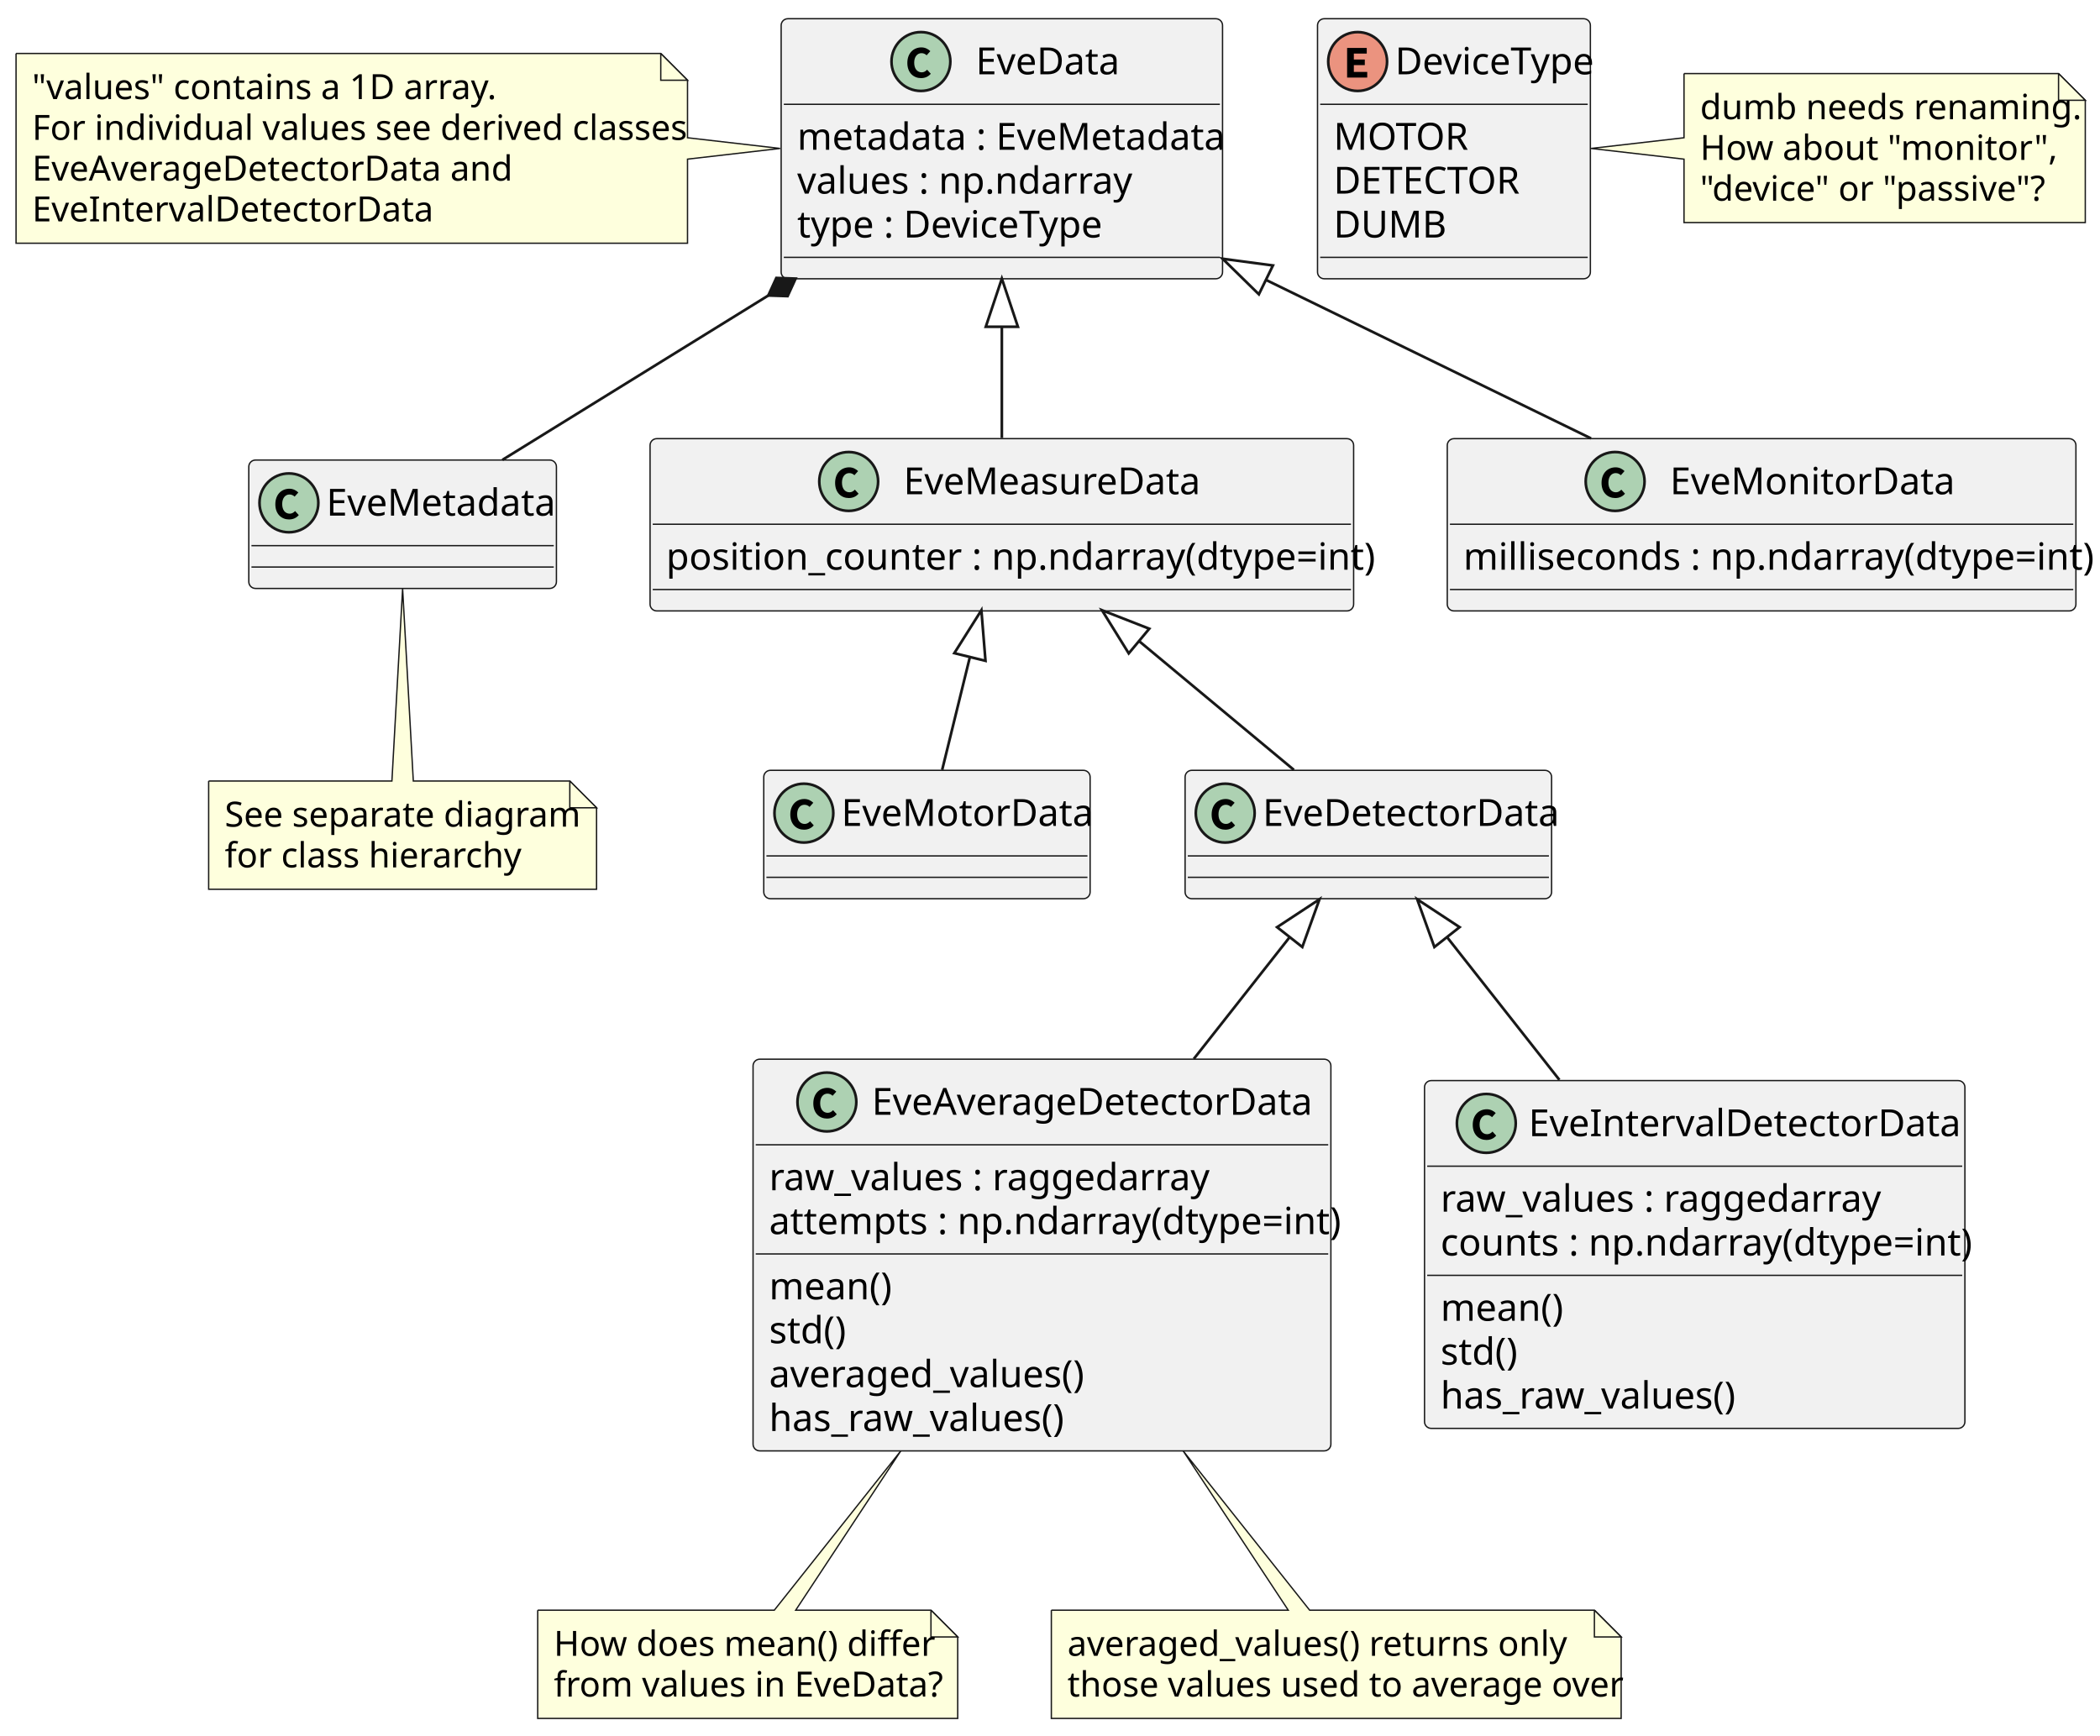
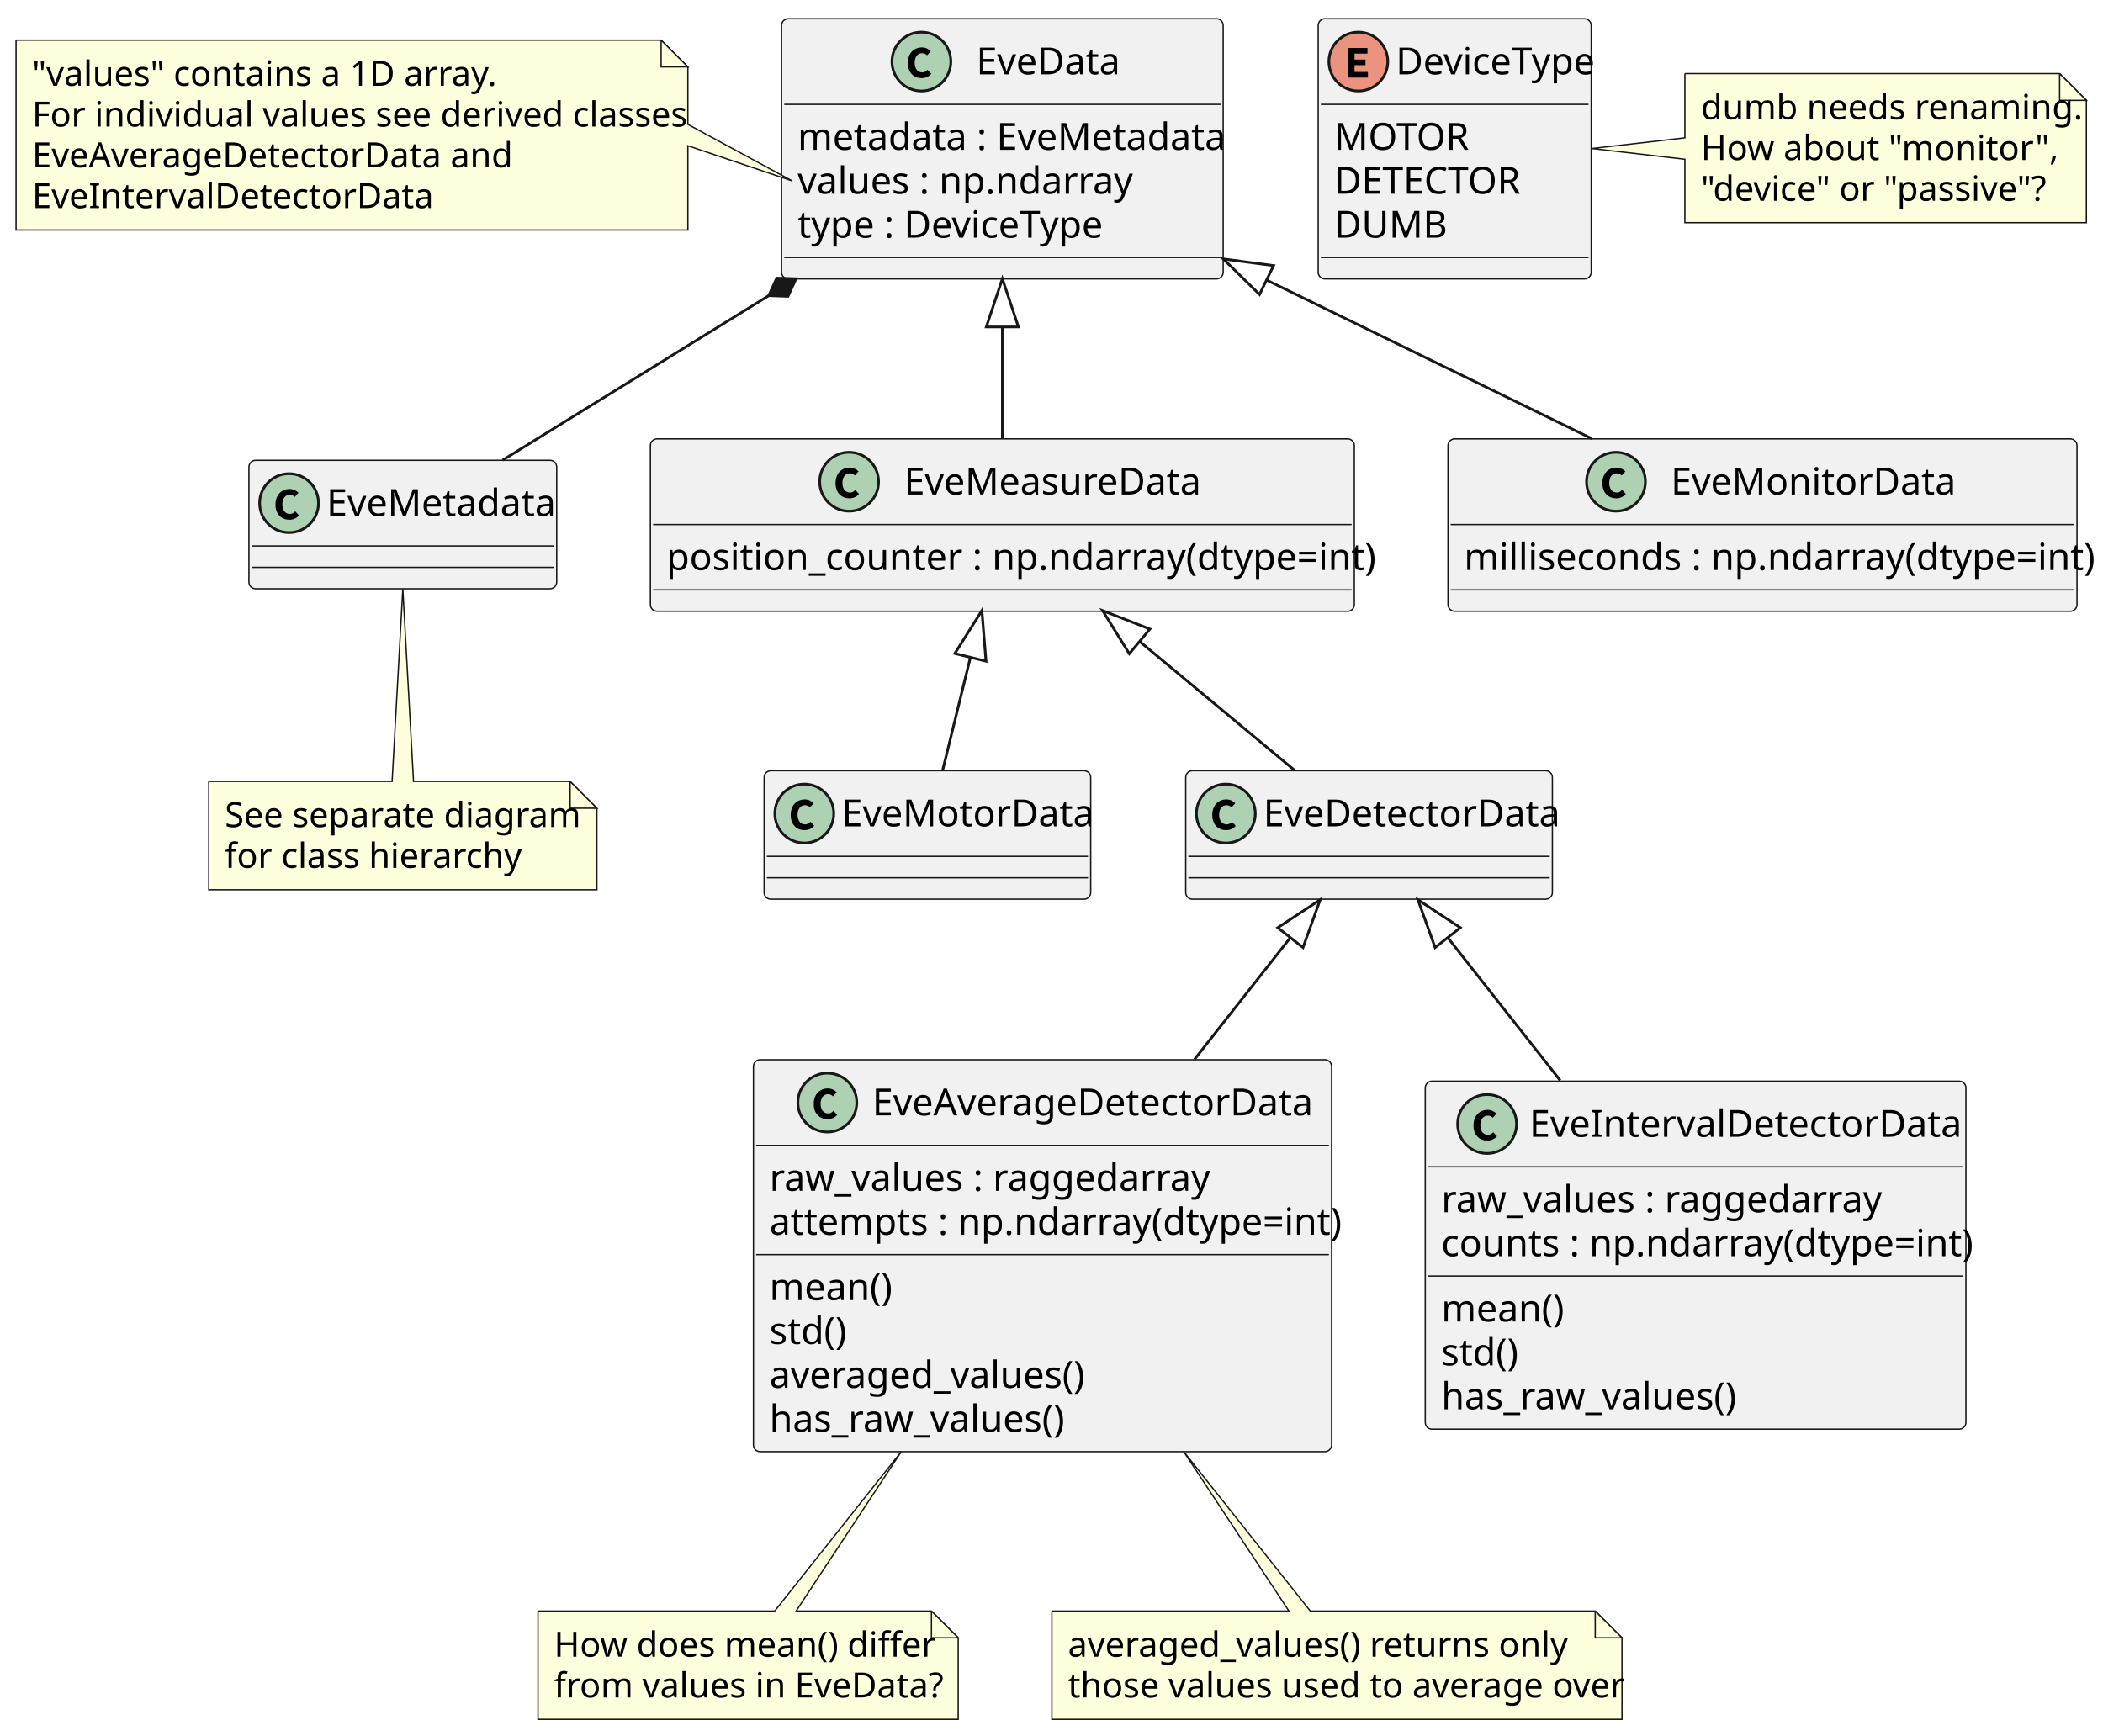
- <svg xmlns="http://www.w3.org/2000/svg" contentStyleType="text/css" height="519.2px" preserveAspectRatio="none" style="width:628px;height:519px;background:#FFFFFF;" version="1.1" viewBox="0 0 628 519" width="628.8px" zoomAndPan="magnify">
+ <svg xmlns="http://www.w3.org/2000/svg" contentStyleType="text/css" height="454.3px" preserveAspectRatio="none" style="width:550px;height:454px;background:#FFFFFF;" version="1.1" viewBox="0 0 550 454" width="550.2px" zoomAndPan="magnify">
  <defs />
  <g>
    <g id="elem_EveData">
-       <rect codeLine="3" fill="#F1F1F1" height="77.775" id="EveData" rx="2" ry="2" style="stroke:#181818;stroke-width:0.4;" width="132" x="233.6" y="5.6" />
-       <ellipse cx="275.4" cy="18.4" fill="#ADD1B2" rx="8.8" ry="8.8" style="stroke:#181818;stroke-width:0.8;" />
-       <path d="M275.438,23.363 C276.637,23.363 277.625,22.913 278.35,22.062 L277.25,20.85 C276.812,21.325 276.288,21.637 275.65,21.637 C274.312,21.637 273.387,20.575 273.387,18.75 C273.387,16.975 274.312,15.9 275.562,15.9 C276.212,15.9 276.688,16.15 277.113,16.538 L278.212,15.3 C277.613,14.713 276.688,14.175 275.562,14.175 C273.2,14.175 271.337,15.887 271.337,18.825 C271.337,21.8 273.238,23.363 275.438,23.363 Z " fill="#000000" />
-       <text fill="#000000" font-family="sans-serif" font-size="11.2" lengthAdjust="spacing" textLength="41.6" x="291.8" y="22.228">EveData</text>
-       <line style="stroke:#181818;stroke-width:0.4;" x1="234.4" x2="364.8" y1="31.2" y2="31.2" />
-       <text fill="#000000" font-family="sans-serif" font-size="11.2" lengthAdjust="spacing" textLength="122.4" x="238.4" y="44.791">metadata : EveMetadata</text>
-       <text fill="#000000" font-family="sans-serif" font-size="11.2" lengthAdjust="spacing" textLength="94.4" x="238.4" y="57.916">values : np.ndarray</text>
-       <text fill="#000000" font-family="sans-serif" font-size="11.2" lengthAdjust="spacing" textLength="84.8" x="238.4" y="71.041">type : DeviceType</text>
-       <line style="stroke:#181818;stroke-width:0.4;" x1="234.4" x2="364.8" y1="76.975" y2="76.975" />
+       <rect codeLine="3" fill="#F1F1F1" height="68.053" id="EveData" rx="1.75" ry="1.75" style="stroke:#181818;stroke-width:0.35;" width="115.5" x="204.4" y="4.9" />
+       <ellipse cx="240.975" cy="16.1" fill="#ADD1B2" rx="7.7" ry="7.7" style="stroke:#181818;stroke-width:0.7;" />
+       <path d="M241.008,20.442 C242.058,20.442 242.922,20.048 243.556,19.305 L242.594,18.244 C242.211,18.659 241.752,18.933 241.194,18.933 C240.023,18.933 239.214,18.003 239.214,16.406 C239.214,14.853 240.023,13.912 241.117,13.912 C241.686,13.912 242.102,14.131 242.473,14.47 L243.436,13.387 C242.911,12.873 242.102,12.403 241.117,12.403 C239.05,12.403 237.42,13.902 237.42,16.472 C237.42,19.075 239.083,20.442 241.008,20.442 Z " fill="#000000" />
+       <text fill="#000000" font-family="sans-serif" font-size="9.8" lengthAdjust="spacing" textLength="36.4" x="255.325" y="19.45">EveData</text>
+       <line style="stroke:#181818;stroke-width:0.35;" x1="205.1" x2="319.2" y1="27.3" y2="27.3" />
+       <text fill="#000000" font-family="sans-serif" font-size="9.8" lengthAdjust="spacing" textLength="107.1" x="208.6" y="39.192">metadata : EveMetadata</text>
+       <text fill="#000000" font-family="sans-serif" font-size="9.8" lengthAdjust="spacing" textLength="82.6" x="208.6" y="50.676">values : np.ndarray</text>
+       <text fill="#000000" font-family="sans-serif" font-size="9.8" lengthAdjust="spacing" textLength="74.2" x="208.6" y="62.16">type : DeviceType</text>
+       <line style="stroke:#181818;stroke-width:0.35;" x1="205.1" x2="319.2" y1="67.353" y2="67.353" />
    </g>
-     <g id="elem_GMN3">
-       <path d="M4.8,16 L4.8,72.75 A0,0 0 0 0 4.8,72.75 L205.6,72.75 A0,0 0 0 0 205.6,72.75 L205.6,47.6 L233.296,44.4 L205.6,41.2 L205.6,24 L197.6,16 L4.8,16 A0,0 0 0 0 4.8,16 " fill="#FEFFDD" style="stroke:#181818;stroke-width:0.4;" />
-       <path d="M197.6,16 L197.6,24 L205.6,24 L197.6,16 " fill="#FEFFDD" style="stroke:#181818;stroke-width:0.4;" />
-       <text fill="#000000" font-family="sans-serif" font-size="10.4" lengthAdjust="spacing" textLength="128" x="9.6" y="29.648">"values" contains a 1D array.</text>
-       <text fill="#000000" font-family="sans-serif" font-size="10.4" lengthAdjust="spacing" textLength="184" x="9.6" y="41.836">For individual values see derived classes</text>
-       <text fill="#000000" font-family="sans-serif" font-size="10.4" lengthAdjust="spacing" textLength="132.8" x="9.6" y="54.023">EveAverageDetectorData and</text>
-       <text fill="#000000" font-family="sans-serif" font-size="10.4" lengthAdjust="spacing" textLength="110.4" x="9.6" y="66.211">EveIntervalDetectorData</text>
+     <path d="M4.2,10.5 L4.2,60.156 A0,0 0 0 0 4.2,60.156 L179.9,60.156 A0,0 0 0 0 179.9,60.156 L179.9,38.128 L207.2,47.327 L179.9,32.528 L179.9,17.5 L172.9,10.5 L4.2,10.5 A0,0 0 0 0 4.2,10.5 " fill="#FEFFDD" style="stroke:#181818;stroke-width:0.35;" />
+     <path d="M172.9,10.5 L172.9,17.5 L179.9,17.5 L172.9,10.5 " fill="#FEFFDD" style="stroke:#181818;stroke-width:0.35;" />
+     <text fill="#000000" font-family="sans-serif" font-size="9.1" lengthAdjust="spacing" textLength="112" x="8.4" y="22.442">"values" contains a 1D array.</text>
+     <text fill="#000000" font-family="sans-serif" font-size="9.1" lengthAdjust="spacing" textLength="161" x="8.4" y="33.106">For individual values see derived classes</text>
+     <text fill="#000000" font-family="sans-serif" font-size="9.1" lengthAdjust="spacing" textLength="116.2" x="8.4" y="43.77">EveAverageDetectorData and</text>
+     <text fill="#000000" font-family="sans-serif" font-size="9.1" lengthAdjust="spacing" textLength="96.6" x="8.4" y="54.435">EveIntervalDetectorData</text>
+     <g id="elem_DeviceType">
+       <rect codeLine="15" fill="#F1F1F1" height="68.053" id="DeviceType" rx="1.75" ry="1.75" style="stroke:#181818;stroke-width:0.35;" width="71.4" x="344.75" y="4.9" />
+       <ellipse cx="355.25" cy="16.1" fill="#EB937F" rx="7.7" ry="7.7" style="stroke:#181818;stroke-width:0.7;" />
+       <path d="M352.494,20.3 L357.755,20.3 L357.755,18.823 L354.255,18.823 L354.255,17.041 L357.12,17.041 L357.12,15.575 L354.255,15.575 L354.255,14.022 L357.634,14.022 L357.634,12.545 L352.494,12.545 L352.494,20.3 Z " fill="#000000" />
+       <text fill="#000000" font-family="sans-serif" font-size="9.8" lengthAdjust="spacing" textLength="49" x="365.05" y="19.45">DeviceType</text>
+       <line style="stroke:#181818;stroke-width:0.35;" x1="345.45" x2="415.45" y1="27.3" y2="27.3" />
+       <text fill="#000000" font-family="sans-serif" font-size="9.8" lengthAdjust="spacing" textLength="34.3" x="348.95" y="39.192">MOTOR</text>
+       <text fill="#000000" font-family="sans-serif" font-size="9.8" lengthAdjust="spacing" textLength="48.3" x="348.95" y="50.676">DETECTOR</text>
+       <text fill="#000000" font-family="sans-serif" font-size="9.8" lengthAdjust="spacing" textLength="27.3" x="348.95" y="62.16">DUMB</text>
+       <line style="stroke:#181818;stroke-width:0.35;" x1="345.45" x2="415.45" y1="67.353" y2="67.353" />
    </g>
-     <g id="elem_DeviceType">
-       <rect codeLine="10" fill="#F1F1F1" height="77.775" id="DeviceType" rx="2" ry="2" style="stroke:#181818;stroke-width:0.4;" width="81.6" x="394" y="5.6" />
-       <ellipse cx="406" cy="18.4" fill="#EB937F" rx="8.8" ry="8.8" style="stroke:#181818;stroke-width:0.8;" />
-       <path d="M402.85,23.2 L408.863,23.2 L408.863,21.512 L404.863,21.512 L404.863,19.475 L408.137,19.475 L408.137,17.8 L404.863,17.8 L404.863,16.025 L408.725,16.025 L408.725,14.338 L402.85,14.338 L402.85,23.2 Z " fill="#000000" />
-       <text fill="#000000" font-family="sans-serif" font-size="11.2" lengthAdjust="spacing" textLength="56" x="417.2" y="22.228">DeviceType</text>
-       <line style="stroke:#181818;stroke-width:0.4;" x1="394.8" x2="474.8" y1="31.2" y2="31.2" />
-       <text fill="#000000" font-family="sans-serif" font-size="11.2" lengthAdjust="spacing" textLength="39.2" x="398.8" y="44.791">MOTOR</text>
-       <text fill="#000000" font-family="sans-serif" font-size="11.2" lengthAdjust="spacing" textLength="55.2" x="398.8" y="57.916">DETECTOR</text>
-       <text fill="#000000" font-family="sans-serif" font-size="11.2" lengthAdjust="spacing" textLength="31.2" x="398.8" y="71.041">DUMB</text>
-       <line style="stroke:#181818;stroke-width:0.4;" x1="394.8" x2="474.8" y1="76.975" y2="76.975" />
-     </g>
-     <g id="elem_GMN7">
-       <path d="M503.6,22 L503.6,41.2 L475.808,44.4 L503.6,47.6 L503.6,66.562 A0,0 0 0 0 503.6,66.562 L623.6,66.562 A0,0 0 0 0 623.6,66.562 L623.6,30 L615.6,22 L503.6,22 A0,0 0 0 0 503.6,22 " fill="#FEFFDD" style="stroke:#181818;stroke-width:0.4;" />
-       <path d="M615.6,22 L615.6,30 L623.6,30 L615.6,22 " fill="#FEFFDD" style="stroke:#181818;stroke-width:0.4;" />
-       <text fill="#000000" font-family="sans-serif" font-size="10.4" lengthAdjust="spacing" textLength="103.2" x="508.4" y="35.648">dumb needs renaming.</text>
-       <text fill="#000000" font-family="sans-serif" font-size="10.4" lengthAdjust="spacing" textLength="94.4" x="508.4" y="47.836">How about "monitor",</text>
-       <text fill="#000000" font-family="sans-serif" font-size="10.4" lengthAdjust="spacing" textLength="96" x="508.4" y="60.023">"device" or "passive"?</text>
+     <g id="elem_GMN6">
+       <path d="M440.65,19.25 L440.65,36.05 L416.332,38.85 L440.65,41.65 L440.65,58.242 A0,0 0 0 0 440.65,58.242 L545.65,58.242 A0,0 0 0 0 545.65,58.242 L545.65,26.25 L538.65,19.25 L440.65,19.25 A0,0 0 0 0 440.65,19.25 " fill="#FEFFDD" style="stroke:#181818;stroke-width:0.35;" />
+       <path d="M538.65,19.25 L538.65,26.25 L545.65,26.25 L538.65,19.25 " fill="#FEFFDD" style="stroke:#181818;stroke-width:0.35;" />
+       <text fill="#000000" font-family="sans-serif" font-size="9.1" lengthAdjust="spacing" textLength="90.3" x="444.85" y="31.192">dumb needs renaming.</text>
+       <text fill="#000000" font-family="sans-serif" font-size="9.1" lengthAdjust="spacing" textLength="82.6" x="444.85" y="41.856">How about "monitor",</text>
+       <text fill="#000000" font-family="sans-serif" font-size="9.1" lengthAdjust="spacing" textLength="84" x="444.85" y="52.52">"device" or "passive"?</text>
    </g>
    <g id="elem_EveMetadata">
-       <rect codeLine="17" fill="#F1F1F1" height="38.4" id="EveMetadata" rx="2" ry="2" style="stroke:#181818;stroke-width:0.4;" width="92" x="74.4" y="137.6" />
-       <ellipse cx="86.4" cy="150.4" fill="#ADD1B2" rx="8.8" ry="8.8" style="stroke:#181818;stroke-width:0.8;" />
-       <path d="M86.438,155.363 C87.638,155.363 88.625,154.912 89.35,154.062 L88.25,152.85 C87.812,153.325 87.287,153.637 86.65,153.637 C85.312,153.637 84.388,152.575 84.388,150.75 C84.388,148.975 85.312,147.9 86.562,147.9 C87.213,147.9 87.688,148.15 88.112,148.537 L89.213,147.3 C88.612,146.713 87.688,146.175 86.562,146.175 C84.2,146.175 82.338,147.887 82.338,150.825 C82.338,153.8 84.237,155.363 86.438,155.363 Z " fill="#000000" />
-       <text fill="#000000" font-family="sans-serif" font-size="11.2" lengthAdjust="spacing" textLength="66.4" x="97.6" y="154.228">EveMetadata</text>
-       <line style="stroke:#181818;stroke-width:0.4;" x1="75.2" x2="165.6" y1="163.2" y2="163.2" />
-       <line style="stroke:#181818;stroke-width:0.4;" x1="75.2" x2="165.6" y1="169.6" y2="169.6" />
+       <rect codeLine="22" fill="#F1F1F1" height="33.6" id="EveMetadata" rx="1.75" ry="1.75" style="stroke:#181818;stroke-width:0.35;" width="80.5" x="65.1" y="120.4" />
+       <ellipse cx="75.6" cy="131.6" fill="#ADD1B2" rx="7.7" ry="7.7" style="stroke:#181818;stroke-width:0.7;" />
+       <path d="M75.633,135.942 C76.683,135.942 77.547,135.548 78.181,134.805 L77.219,133.744 C76.836,134.159 76.377,134.433 75.819,134.433 C74.648,134.433 73.839,133.503 73.839,131.906 C73.839,130.353 74.648,129.412 75.742,129.412 C76.311,129.412 76.727,129.631 77.098,129.97 L78.061,128.887 C77.536,128.373 76.727,127.903 75.742,127.903 C73.675,127.903 72.045,129.402 72.045,131.972 C72.045,134.575 73.708,135.942 75.633,135.942 Z " fill="#000000" />
+       <text fill="#000000" font-family="sans-serif" font-size="9.8" lengthAdjust="spacing" textLength="58.1" x="85.4" y="134.95">EveMetadata</text>
+       <line style="stroke:#181818;stroke-width:0.35;" x1="65.8" x2="144.9" y1="142.8" y2="142.8" />
+       <line style="stroke:#181818;stroke-width:0.35;" x1="65.8" x2="144.9" y1="148.4" y2="148.4" />
    </g>
-     <g id="elem_GMN11">
-       <path d="M62.4,233.6 L62.4,265.975 A0,0 0 0 0 62.4,265.975 L178.4,265.975 A0,0 0 0 0 178.4,265.975 L178.4,241.6 L170.4,233.6 L123.6,233.6 L120.4,176.056 L117.2,233.6 L62.4,233.6 A0,0 0 0 0 62.4,233.6 " fill="#FEFFDD" style="stroke:#181818;stroke-width:0.4;" />
-       <path d="M170.4,233.6 L170.4,241.6 L178.4,241.6 L170.4,233.6 " fill="#FEFFDD" style="stroke:#181818;stroke-width:0.4;" />
-       <text fill="#000000" font-family="sans-serif" font-size="10.4" lengthAdjust="spacing" textLength="99.2" x="67.2" y="247.248">See separate diagram</text>
-       <text fill="#000000" font-family="sans-serif" font-size="10.4" lengthAdjust="spacing" textLength="84" x="67.2" y="259.436">for class hierarchy</text>
+     <g id="elem_GMN10">
+       <path d="M54.6,204.4 L54.6,232.728 A0,0 0 0 0 54.6,232.728 L156.1,232.728 A0,0 0 0 0 156.1,232.728 L156.1,211.4 L149.1,204.4 L108.15,204.4 L105.35,154.049 L102.55,204.4 L54.6,204.4 A0,0 0 0 0 54.6,204.4 " fill="#FEFFDD" style="stroke:#181818;stroke-width:0.35;" />
+       <path d="M149.1,204.4 L149.1,211.4 L156.1,211.4 L149.1,204.4 " fill="#FEFFDD" style="stroke:#181818;stroke-width:0.35;" />
+       <text fill="#000000" font-family="sans-serif" font-size="9.1" lengthAdjust="spacing" textLength="86.8" x="58.8" y="216.342">See separate diagram</text>
+       <text fill="#000000" font-family="sans-serif" font-size="9.1" lengthAdjust="spacing" textLength="73.5" x="58.8" y="227.006">for class hierarchy</text>
    </g>
    <g id="elem_EveMeasureData">
-       <rect codeLine="21" fill="#F1F1F1" height="51.525" id="EveMeasureData" rx="2" ry="2" style="stroke:#181818;stroke-width:0.4;" width="210.4" x="194.4" y="131.2" />
-       <ellipse cx="253.8" cy="144" fill="#ADD1B2" rx="8.8" ry="8.8" style="stroke:#181818;stroke-width:0.8;" />
-       <path d="M253.838,148.963 C255.037,148.963 256.025,148.512 256.75,147.662 L255.65,146.45 C255.213,146.925 254.688,147.238 254.05,147.238 C252.713,147.238 251.787,146.175 251.787,144.35 C251.787,142.575 252.713,141.5 253.963,141.5 C254.613,141.5 255.088,141.75 255.512,142.137 L256.613,140.9 C256.012,140.312 255.088,139.775 253.963,139.775 C251.6,139.775 249.738,141.488 249.738,144.425 C249.738,147.4 251.637,148.963 253.838,148.963 Z " fill="#000000" />
-       <text fill="#000000" font-family="sans-serif" font-size="11.2" lengthAdjust="spacing" textLength="84.8" x="270.2" y="147.828">EveMeasureData</text>
-       <line style="stroke:#181818;stroke-width:0.4;" x1="195.2" x2="404" y1="156.8" y2="156.8" />
-       <text fill="#000000" font-family="sans-serif" font-size="11.2" lengthAdjust="spacing" textLength="200.8" x="199.2" y="170.391">position_counter : np.ndarray(dtype=int)</text>
-       <line style="stroke:#181818;stroke-width:0.4;" x1="195.2" x2="404" y1="176.325" y2="176.325" />
+       <rect codeLine="26" fill="#F1F1F1" height="45.084" id="EveMeasureData" rx="1.75" ry="1.75" style="stroke:#181818;stroke-width:0.35;" width="184.1" x="170.1" y="114.8" />
+       <ellipse cx="222.075" cy="126" fill="#ADD1B2" rx="7.7" ry="7.7" style="stroke:#181818;stroke-width:0.7;" />
+       <path d="M222.108,130.342 C223.158,130.342 224.022,129.948 224.656,129.205 L223.694,128.144 C223.311,128.559 222.852,128.833 222.294,128.833 C221.123,128.833 220.314,127.903 220.314,126.306 C220.314,124.753 221.123,123.812 222.217,123.812 C222.786,123.812 223.202,124.031 223.573,124.37 L224.536,123.287 C224.011,122.773 223.202,122.303 222.217,122.303 C220.15,122.303 218.52,123.802 218.52,126.372 C218.52,128.975 220.183,130.342 222.108,130.342 Z " fill="#000000" />
+       <text fill="#000000" font-family="sans-serif" font-size="9.8" lengthAdjust="spacing" textLength="74.2" x="236.425" y="129.35">EveMeasureData</text>
+       <line style="stroke:#181818;stroke-width:0.35;" x1="170.8" x2="353.5" y1="137.2" y2="137.2" />
+       <text fill="#000000" font-family="sans-serif" font-size="9.8" lengthAdjust="spacing" textLength="175.7" x="174.3" y="149.092">position_counter : np.ndarray(dtype=int)</text>
+       <line style="stroke:#181818;stroke-width:0.35;" x1="170.8" x2="353.5" y1="154.284" y2="154.284" />
    </g>
    <g id="elem_EveMonitorData">
-       <rect codeLine="25" fill="#F1F1F1" height="51.525" id="EveMonitorData" rx="2" ry="2" style="stroke:#181818;stroke-width:0.4;" width="188" x="432.8" y="131.2" />
-       <ellipse cx="483" cy="144" fill="#ADD1B2" rx="8.8" ry="8.8" style="stroke:#181818;stroke-width:0.8;" />
-       <path d="M483.038,148.963 C484.238,148.963 485.225,148.512 485.95,147.662 L484.85,146.45 C484.413,146.925 483.887,147.238 483.25,147.238 C481.913,147.238 480.988,146.175 480.988,144.35 C480.988,142.575 481.913,141.5 483.163,141.5 C483.812,141.5 484.288,141.75 484.712,142.137 L485.812,140.9 C485.212,140.312 484.288,139.775 483.163,139.775 C480.8,139.775 478.938,141.488 478.938,144.425 C478.938,147.4 480.837,148.963 483.038,148.963 Z " fill="#000000" />
-       <text fill="#000000" font-family="sans-serif" font-size="11.2" lengthAdjust="spacing" textLength="80.8" x="499.4" y="147.828">EveMonitorData</text>
-       <line style="stroke:#181818;stroke-width:0.4;" x1="433.6" x2="620" y1="156.8" y2="156.8" />
-       <text fill="#000000" font-family="sans-serif" font-size="11.2" lengthAdjust="spacing" textLength="178.4" x="437.6" y="170.391">milliseconds : np.ndarray(dtype=int)</text>
-       <line style="stroke:#181818;stroke-width:0.4;" x1="433.6" x2="620" y1="176.325" y2="176.325" />
+       <rect codeLine="30" fill="#F1F1F1" height="45.084" id="EveMonitorData" rx="1.75" ry="1.75" style="stroke:#181818;stroke-width:0.35;" width="164.5" x="378.7" y="114.8" />
+       <ellipse cx="422.625" cy="126" fill="#ADD1B2" rx="7.7" ry="7.7" style="stroke:#181818;stroke-width:0.7;" />
+       <path d="M422.658,130.342 C423.708,130.342 424.572,129.948 425.206,129.205 L424.244,128.144 C423.861,128.559 423.402,128.833 422.844,128.833 C421.673,128.833 420.864,127.903 420.864,126.306 C420.864,124.753 421.673,123.812 422.767,123.812 C423.336,123.812 423.752,124.031 424.123,124.37 L425.086,123.287 C424.561,122.773 423.752,122.303 422.767,122.303 C420.7,122.303 419.07,123.802 419.07,126.372 C419.07,128.975 420.733,130.342 422.658,130.342 Z " fill="#000000" />
+       <text fill="#000000" font-family="sans-serif" font-size="9.8" lengthAdjust="spacing" textLength="70.7" x="436.975" y="129.35">EveMonitorData</text>
+       <line style="stroke:#181818;stroke-width:0.35;" x1="379.4" x2="542.5" y1="137.2" y2="137.2" />
+       <text fill="#000000" font-family="sans-serif" font-size="9.8" lengthAdjust="spacing" textLength="156.1" x="382.9" y="149.092">milliseconds : np.ndarray(dtype=int)</text>
+       <line style="stroke:#181818;stroke-width:0.35;" x1="379.4" x2="542.5" y1="154.284" y2="154.284" />
    </g>
    <g id="elem_EveMotorData">
-       <rect codeLine="29" fill="#F1F1F1" height="38.4" id="EveMotorData" rx="2" ry="2" style="stroke:#181818;stroke-width:0.4;" width="97.6" x="228.4" y="230.4" />
-       <ellipse cx="240.4" cy="243.2" fill="#ADD1B2" rx="8.8" ry="8.8" style="stroke:#181818;stroke-width:0.8;" />
-       <path d="M240.438,248.162 C241.637,248.162 242.625,247.713 243.35,246.863 L242.25,245.65 C241.812,246.125 241.287,246.438 240.65,246.438 C239.312,246.438 238.387,245.375 238.387,243.55 C238.387,241.775 239.312,240.7 240.562,240.7 C241.213,240.7 241.688,240.95 242.113,241.338 L243.213,240.1 C242.613,239.512 241.688,238.975 240.562,238.975 C238.2,238.975 236.338,240.688 236.338,243.625 C236.338,246.6 238.238,248.162 240.438,248.162 Z " fill="#000000" />
-       <text fill="#000000" font-family="sans-serif" font-size="11.2" lengthAdjust="spacing" textLength="72" x="251.6" y="247.028">EveMotorData</text>
-       <line style="stroke:#181818;stroke-width:0.4;" x1="229.2" x2="325.2" y1="256" y2="256" />
-       <line style="stroke:#181818;stroke-width:0.4;" x1="229.2" x2="325.2" y1="262.4" y2="262.4" />
+       <rect codeLine="34" fill="#F1F1F1" height="33.6" id="EveMotorData" rx="1.75" ry="1.75" style="stroke:#181818;stroke-width:0.35;" width="85.4" x="199.85" y="201.6" />
+       <ellipse cx="210.35" cy="212.8" fill="#ADD1B2" rx="7.7" ry="7.7" style="stroke:#181818;stroke-width:0.7;" />
+       <path d="M210.383,217.142 C211.433,217.142 212.297,216.748 212.931,216.005 L211.969,214.944 C211.586,215.359 211.127,215.633 210.569,215.633 C209.398,215.633 208.589,214.703 208.589,213.106 C208.589,211.553 209.398,210.613 210.492,210.613 C211.061,210.613 211.477,210.831 211.848,211.17 L212.811,210.088 C212.286,209.573 211.477,209.103 210.492,209.103 C208.425,209.103 206.795,210.602 206.795,213.172 C206.795,215.775 208.458,217.142 210.383,217.142 Z " fill="#000000" />
+       <text fill="#000000" font-family="sans-serif" font-size="9.8" lengthAdjust="spacing" textLength="63" x="220.15" y="216.15">EveMotorData</text>
+       <line style="stroke:#181818;stroke-width:0.35;" x1="200.55" x2="284.55" y1="224" y2="224" />
+       <line style="stroke:#181818;stroke-width:0.35;" x1="200.55" x2="284.55" y1="229.6" y2="229.6" />
    </g>
    <g id="elem_EveDetectorData">
-       <rect codeLine="32" fill="#F1F1F1" height="38.4" id="EveDetectorData" rx="2" ry="2" style="stroke:#181818;stroke-width:0.4;" width="109.6" x="354.4" y="230.4" />
-       <ellipse cx="366.4" cy="243.2" fill="#ADD1B2" rx="8.8" ry="8.8" style="stroke:#181818;stroke-width:0.8;" />
-       <path d="M366.438,248.162 C367.637,248.162 368.625,247.713 369.35,246.863 L368.25,245.65 C367.812,246.125 367.288,246.438 366.65,246.438 C365.312,246.438 364.387,245.375 364.387,243.55 C364.387,241.775 365.312,240.7 366.562,240.7 C367.212,240.7 367.688,240.95 368.113,241.338 L369.212,240.1 C368.613,239.512 367.688,238.975 366.562,238.975 C364.2,238.975 362.337,240.688 362.337,243.625 C362.337,246.6 364.238,248.162 366.438,248.162 Z " fill="#000000" />
-       <text fill="#000000" font-family="sans-serif" font-size="11.2" lengthAdjust="spacing" textLength="84" x="377.6" y="247.028">EveDetectorData</text>
-       <line style="stroke:#181818;stroke-width:0.4;" x1="355.2" x2="463.2" y1="256" y2="256" />
-       <line style="stroke:#181818;stroke-width:0.4;" x1="355.2" x2="463.2" y1="262.4" y2="262.4" />
+       <rect codeLine="37" fill="#F1F1F1" height="33.6" id="EveDetectorData" rx="1.75" ry="1.75" style="stroke:#181818;stroke-width:0.35;" width="95.9" x="310.1" y="201.6" />
+       <ellipse cx="320.6" cy="212.8" fill="#ADD1B2" rx="7.7" ry="7.7" style="stroke:#181818;stroke-width:0.7;" />
+       <path d="M320.633,217.142 C321.683,217.142 322.547,216.748 323.181,216.005 L322.219,214.944 C321.836,215.359 321.377,215.633 320.819,215.633 C319.648,215.633 318.839,214.703 318.839,213.106 C318.839,211.553 319.648,210.613 320.742,210.613 C321.311,210.613 321.727,210.831 322.098,211.17 L323.061,210.088 C322.536,209.573 321.727,209.103 320.742,209.103 C318.675,209.103 317.045,210.602 317.045,213.172 C317.045,215.775 318.708,217.142 320.633,217.142 Z " fill="#000000" />
+       <text fill="#000000" font-family="sans-serif" font-size="9.8" lengthAdjust="spacing" textLength="73.5" x="330.4" y="216.15">EveDetectorData</text>
+       <line style="stroke:#181818;stroke-width:0.35;" x1="310.8" x2="405.3" y1="224" y2="224" />
+       <line style="stroke:#181818;stroke-width:0.35;" x1="310.8" x2="405.3" y1="229.6" y2="229.6" />
    </g>
    <g id="elem_EveAverageDetectorData">
-       <rect codeLine="35" fill="#F1F1F1" height="117.15" id="EveAverageDetectorData" rx="2" ry="2" style="stroke:#181818;stroke-width:0.4;" width="172.8" x="225.2" y="316.8" />
-       <ellipse cx="247.28" cy="329.6" fill="#ADD1B2" rx="8.8" ry="8.8" style="stroke:#181818;stroke-width:0.8;" />
-       <path d="M247.317,334.562 C248.518,334.562 249.505,334.113 250.23,333.262 L249.13,332.05 C248.692,332.525 248.167,332.837 247.53,332.837 C246.192,332.837 245.268,331.775 245.268,329.95 C245.268,328.175 246.192,327.1 247.442,327.1 C248.093,327.1 248.567,327.35 248.993,327.738 L250.093,326.5 C249.493,325.913 248.567,325.375 247.442,325.375 C245.08,325.375 243.218,327.087 243.218,330.025 C243.218,333 245.118,334.562 247.317,334.562 Z " fill="#000000" />
-       <text fill="#000000" font-family="sans-serif" font-size="11.2" lengthAdjust="spacing" textLength="124.8" x="260.72" y="333.428">EveAverageDetectorData</text>
-       <line style="stroke:#181818;stroke-width:0.4;" x1="226" x2="397.2" y1="342.4" y2="342.4" />
-       <text fill="#000000" font-family="sans-serif" font-size="11.2" lengthAdjust="spacing" textLength="124.8" x="230" y="355.991">raw_values : raggedarray</text>
-       <text fill="#000000" font-family="sans-serif" font-size="11.2" lengthAdjust="spacing" textLength="163.2" x="230" y="369.116">attempts : np.ndarray(dtype=int)</text>
-       <line style="stroke:#181818;stroke-width:0.4;" x1="226" x2="397.2" y1="375.05" y2="375.05" />
-       <text fill="#000000" font-family="sans-serif" font-size="11.2" lengthAdjust="spacing" textLength="36" x="230" y="388.641">mean()</text>
-       <text fill="#000000" font-family="sans-serif" font-size="11.2" lengthAdjust="spacing" textLength="24" x="230" y="401.766">std()</text>
-       <text fill="#000000" font-family="sans-serif" font-size="11.2" lengthAdjust="spacing" textLength="91.2" x="230" y="414.891">averaged_values()</text>
-       <text fill="#000000" font-family="sans-serif" font-size="11.2" lengthAdjust="spacing" textLength="87.2" x="230" y="428.016">has_raw_values()</text>
+       <rect codeLine="40" fill="#F1F1F1" height="102.506" id="EveAverageDetectorData" rx="1.75" ry="1.75" style="stroke:#181818;stroke-width:0.35;" width="151.2" x="197.05" y="277.2" />
+       <ellipse cx="216.37" cy="288.4" fill="#ADD1B2" rx="7.7" ry="7.7" style="stroke:#181818;stroke-width:0.7;" />
+       <path d="M216.403,292.742 C217.453,292.742 218.317,292.348 218.951,291.605 L217.989,290.544 C217.606,290.959 217.147,291.233 216.589,291.233 C215.418,291.233 214.609,290.303 214.609,288.706 C214.609,287.153 215.418,286.212 216.512,286.212 C217.081,286.212 217.497,286.431 217.868,286.77 L218.831,285.688 C218.306,285.173 217.497,284.703 216.512,284.703 C214.445,284.703 212.815,286.202 212.815,288.772 C212.815,291.375 214.478,292.742 216.403,292.742 Z " fill="#000000" />
+       <text fill="#000000" font-family="sans-serif" font-size="9.8" lengthAdjust="spacing" textLength="109.2" x="228.13" y="291.75">EveAverageDetectorData</text>
+       <line style="stroke:#181818;stroke-width:0.35;" x1="197.75" x2="347.55" y1="299.6" y2="299.6" />
+       <text fill="#000000" font-family="sans-serif" font-size="9.8" lengthAdjust="spacing" textLength="109.2" x="201.25" y="311.492">raw_values : raggedarray</text>
+       <text fill="#000000" font-family="sans-serif" font-size="9.8" lengthAdjust="spacing" textLength="142.8" x="201.25" y="322.976">attempts : np.ndarray(dtype=int)</text>
+       <line style="stroke:#181818;stroke-width:0.35;" x1="197.75" x2="347.55" y1="328.169" y2="328.169" />
+       <text fill="#000000" font-family="sans-serif" font-size="9.8" lengthAdjust="spacing" textLength="31.5" x="201.25" y="340.06">mean()</text>
+       <text fill="#000000" font-family="sans-serif" font-size="9.8" lengthAdjust="spacing" textLength="21" x="201.25" y="351.545">std()</text>
+       <text fill="#000000" font-family="sans-serif" font-size="9.8" lengthAdjust="spacing" textLength="79.8" x="201.25" y="363.029">averaged_values()</text>
+       <text fill="#000000" font-family="sans-serif" font-size="9.8" lengthAdjust="spacing" textLength="76.3" x="201.25" y="374.514">has_raw_values()</text>
    </g>
-     <g id="elem_GMN19">
-       <path d="M160.8,481.6 L160.8,513.975 A0,0 0 0 0 160.8,513.975 L286.4,513.975 A0,0 0 0 0 286.4,513.975 L286.4,489.6 L278.4,481.6 L237.952,481.6 L269.408,433.92 L231.552,481.6 L160.8,481.6 A0,0 0 0 0 160.8,481.6 " fill="#FEFFDD" style="stroke:#181818;stroke-width:0.4;" />
-       <path d="M278.4,481.6 L278.4,489.6 L286.4,489.6 L278.4,481.6 " fill="#FEFFDD" style="stroke:#181818;stroke-width:0.4;" />
-       <text fill="#000000" font-family="sans-serif" font-size="10.4" lengthAdjust="spacing" textLength="108" x="165.6" y="495.248">How does mean() differ</text>
-       <text fill="#000000" font-family="sans-serif" font-size="10.4" lengthAdjust="spacing" textLength="108.8" x="165.6" y="507.436">from values in EveData?</text>
+     <g id="elem_GMN18">
+       <path d="M140.7,421.4 L140.7,449.728 A0,0 0 0 0 140.7,449.728 L250.6,449.728 A0,0 0 0 0 250.6,449.728 L250.6,428.4 L243.6,421.4 L208.208,421.4 L235.732,379.68 L202.608,421.4 L140.7,421.4 A0,0 0 0 0 140.7,421.4 " fill="#FEFFDD" style="stroke:#181818;stroke-width:0.35;" />
+       <path d="M243.6,421.4 L243.6,428.4 L250.6,428.4 L243.6,421.4 " fill="#FEFFDD" style="stroke:#181818;stroke-width:0.35;" />
+       <text fill="#000000" font-family="sans-serif" font-size="9.1" lengthAdjust="spacing" textLength="94.5" x="144.9" y="433.342">How does mean() differ</text>
+       <text fill="#000000" font-family="sans-serif" font-size="9.1" lengthAdjust="spacing" textLength="95.2" x="144.9" y="444.006">from values in EveData?</text>
    </g>
-     <g id="elem_GMN22">
-       <path d="M314.4,481.6 L314.4,513.975 A0,0 0 0 0 314.4,513.975 L484.8,513.975 A0,0 0 0 0 484.8,513.975 L484.8,489.6 L476.8,481.6 L391.648,481.6 L353.792,433.92 L385.248,481.6 L314.4,481.6 A0,0 0 0 0 314.4,481.6 " fill="#FEFFDD" style="stroke:#181818;stroke-width:0.4;" />
-       <path d="M476.8,481.6 L476.8,489.6 L484.8,489.6 L476.8,481.6 " fill="#FEFFDD" style="stroke:#181818;stroke-width:0.4;" />
-       <text fill="#000000" font-family="sans-serif" font-size="10.4" lengthAdjust="spacing" textLength="138.4" x="319.2" y="495.248">averaged_values() returns only</text>
-       <text fill="#000000" font-family="sans-serif" font-size="10.4" lengthAdjust="spacing" textLength="153.6" x="319.2" y="507.436">those values used to average over</text>
+     <g id="elem_GMN21">
+       <path d="M275.1,421.4 L275.1,449.728 A0,0 0 0 0 275.1,449.728 L424.2,449.728 A0,0 0 0 0 424.2,449.728 L424.2,428.4 L417.2,421.4 L342.692,421.4 L309.568,379.68 L337.092,421.4 L275.1,421.4 A0,0 0 0 0 275.1,421.4 " fill="#FEFFDD" style="stroke:#181818;stroke-width:0.35;" />
+       <path d="M417.2,421.4 L417.2,428.4 L424.2,428.4 L417.2,421.4 " fill="#FEFFDD" style="stroke:#181818;stroke-width:0.35;" />
+       <text fill="#000000" font-family="sans-serif" font-size="9.1" lengthAdjust="spacing" textLength="121.1" x="279.3" y="433.342">averaged_values() returns only</text>
+       <text fill="#000000" font-family="sans-serif" font-size="9.1" lengthAdjust="spacing" textLength="134.4" x="279.3" y="444.006">those values used to average over</text>
    </g>
    <g id="elem_EveIntervalDetectorData">
-       <rect codeLine="46" fill="#F1F1F1" height="104.025" id="EveIntervalDetectorData" rx="2" ry="2" style="stroke:#181818;stroke-width:0.4;" width="161.6" x="426" y="323.2" />
-       <ellipse cx="444.48" cy="336" fill="#ADD1B2" rx="8.8" ry="8.8" style="stroke:#181818;stroke-width:0.8;" />
-       <path d="M444.517,340.962 C445.717,340.962 446.705,340.512 447.43,339.663 L446.33,338.45 C445.892,338.925 445.368,339.238 444.73,339.238 C443.392,339.238 442.467,338.175 442.467,336.35 C442.467,334.575 443.392,333.5 444.642,333.5 C445.293,333.5 445.767,333.75 446.192,334.137 L447.293,332.9 C446.692,332.312 445.767,331.775 444.642,331.775 C442.28,331.775 440.418,333.488 440.418,336.425 C440.418,339.4 442.317,340.962 444.517,340.962 Z " fill="#000000" />
-       <text fill="#000000" font-family="sans-serif" font-size="11.2" lengthAdjust="spacing" textLength="121.6" x="457.12" y="339.828">EveIntervalDetectorData</text>
-       <line style="stroke:#181818;stroke-width:0.4;" x1="426.8" x2="586.8" y1="348.8" y2="348.8" />
-       <text fill="#000000" font-family="sans-serif" font-size="11.2" lengthAdjust="spacing" textLength="124.8" x="430.8" y="362.391">raw_values : raggedarray</text>
-       <text fill="#000000" font-family="sans-serif" font-size="11.2" lengthAdjust="spacing" textLength="152" x="430.8" y="375.516">counts : np.ndarray(dtype=int)</text>
-       <line style="stroke:#181818;stroke-width:0.4;" x1="426.8" x2="586.8" y1="381.45" y2="381.45" />
-       <text fill="#000000" font-family="sans-serif" font-size="11.2" lengthAdjust="spacing" textLength="36" x="430.8" y="395.041">mean()</text>
-       <text fill="#000000" font-family="sans-serif" font-size="11.2" lengthAdjust="spacing" textLength="24" x="430.8" y="408.166">std()</text>
-       <text fill="#000000" font-family="sans-serif" font-size="11.2" lengthAdjust="spacing" textLength="87.2" x="430.8" y="421.291">has_raw_values()</text>
+       <rect codeLine="51" fill="#F1F1F1" height="91.022" id="EveIntervalDetectorData" rx="1.75" ry="1.75" style="stroke:#181818;stroke-width:0.35;" width="141.4" x="372.75" y="282.8" />
+       <ellipse cx="388.92" cy="294" fill="#ADD1B2" rx="7.7" ry="7.7" style="stroke:#181818;stroke-width:0.7;" />
+       <path d="M388.953,298.342 C390.003,298.342 390.867,297.948 391.501,297.205 L390.539,296.144 C390.156,296.559 389.697,296.833 389.139,296.833 C387.968,296.833 387.159,295.903 387.159,294.306 C387.159,292.753 387.968,291.812 389.062,291.812 C389.631,291.812 390.047,292.031 390.418,292.37 L391.381,291.288 C390.856,290.773 390.047,290.303 389.062,290.303 C386.995,290.303 385.365,291.802 385.365,294.372 C385.365,296.975 387.028,298.342 388.953,298.342 Z " fill="#000000" />
+       <text fill="#000000" font-family="sans-serif" font-size="9.8" lengthAdjust="spacing" textLength="106.4" x="399.98" y="297.35">EveIntervalDetectorData</text>
+       <line style="stroke:#181818;stroke-width:0.35;" x1="373.45" x2="513.45" y1="305.2" y2="305.2" />
+       <text fill="#000000" font-family="sans-serif" font-size="9.8" lengthAdjust="spacing" textLength="109.2" x="376.95" y="317.092">raw_values : raggedarray</text>
+       <text fill="#000000" font-family="sans-serif" font-size="9.8" lengthAdjust="spacing" textLength="133" x="376.95" y="328.576">counts : np.ndarray(dtype=int)</text>
+       <line style="stroke:#181818;stroke-width:0.35;" x1="373.45" x2="513.45" y1="333.769" y2="333.769" />
+       <text fill="#000000" font-family="sans-serif" font-size="9.8" lengthAdjust="spacing" textLength="31.5" x="376.95" y="345.661">mean()</text>
+       <text fill="#000000" font-family="sans-serif" font-size="9.8" lengthAdjust="spacing" textLength="21" x="376.95" y="357.145">std()</text>
+       <text fill="#000000" font-family="sans-serif" font-size="9.8" lengthAdjust="spacing" textLength="76.3" x="376.95" y="368.629">has_raw_values()</text>
    </g>
    <g id="link_EveData_EveMetadata">
-       <path codeLine="54" d="M229.763,88.377 C200.099,106.721 174.064,122.816 150.232,137.552 " fill="none" id="EveData-backto-EveMetadata" style="stroke:#181818;stroke-width:0.8;" />
-       <polygon fill="#181818" points="237.928,83.328,232.162,83.131,229.763,88.377,235.529,88.574,237.928,83.328" style="stroke:#181818;stroke-width:0.8;" />
+       <path codeLine="59" d="M201.043,77.33 C175.087,93.381 152.306,107.464 131.453,120.358 " fill="none" id="EveData-backto-EveMetadata" style="stroke:#181818;stroke-width:0.7;" />
+       <polygon fill="#181818" points="208.187,72.912,203.142,72.74,201.043,77.33,206.088,77.502,208.187,72.912" style="stroke:#181818;stroke-width:0.7;" />
    </g>
    <g id="link_EveData_EveMeasureData">
-       <path codeLine="55" d="M299.6,97.728 C299.6,113.504 299.6,116.96 299.6,131.016 " fill="none" id="EveData-backto-EveMeasureData" style="stroke:#181818;stroke-width:0.8;" />
-       <polygon fill="none" points="299.6,83.328,294.8,97.728,304.4,97.728,299.6,83.328" style="stroke:#181818;stroke-width:0.8;" />
+       <path codeLine="60" d="M262.15,85.512 C262.15,99.316 262.15,102.34 262.15,114.639 " fill="none" id="EveData-backto-EveMeasureData" style="stroke:#181818;stroke-width:0.7;" />
+       <polygon fill="none" points="262.15,72.912,257.95,85.512,266.35,85.512,262.15,72.912" style="stroke:#181818;stroke-width:0.7;" />
    </g>
    <g id="link_EveData_EveMonitorData">
-       <path codeLine="56" d="M378.567,83.711 C413.679,100.831 443.248,115.256 475.8,131.128 " fill="none" id="EveData-backto-EveMonitorData" style="stroke:#181818;stroke-width:0.8;" />
-       <polygon fill="none" points="365.624,77.4,376.464,88.025,380.671,79.397,365.624,77.4" style="stroke:#181818;stroke-width:0.8;" />
+       <path codeLine="61" d="M331.247,73.247 C361.969,88.227 387.842,100.849 416.325,114.737 " fill="none" id="EveData-backto-EveMonitorData" style="stroke:#181818;stroke-width:0.7;" />
+       <polygon fill="none" points="319.921,67.725,329.406,77.022,333.087,69.472,319.921,67.725" style="stroke:#181818;stroke-width:0.7;" />
    </g>
    <g id="link_EveMeasureData_EveMotorData">
-       <path codeLine="57" d="M290.047,196.505 C286.343,211.593 285.128,216.52 281.752,230.272 " fill="none" id="EveMeasureData-backto-EveMotorData" style="stroke:#181818;stroke-width:0.8;" />
-       <polygon fill="none" points="293.48,182.52,285.385,195.36,294.708,197.649,293.48,182.52" style="stroke:#181818;stroke-width:0.8;" />
+       <path codeLine="62" d="M253.791,171.942 C250.55,185.144 249.487,189.455 246.533,201.488 " fill="none" id="EveMeasureData-backto-EveMotorData" style="stroke:#181818;stroke-width:0.7;" />
+       <polygon fill="none" points="256.795,159.705,249.712,170.94,257.87,172.943,256.795,159.705" style="stroke:#181818;stroke-width:0.7;" />
    </g>
    <g id="link_EveMeasureData_EveDetectorData">
-       <path codeLine="58" d="M340.618,191.734 C358.738,206.822 370.408,216.52 386.936,230.272 " fill="none" id="EveMeasureData-backto-EveDetectorData" style="stroke:#181818;stroke-width:0.8;" />
-       <polygon fill="none" points="329.552,182.52,337.546,195.423,343.689,188.046,329.552,182.52" style="stroke:#181818;stroke-width:0.8;" />
+       <path codeLine="63" d="M298.041,167.768 C313.896,180.97 324.107,189.455 338.569,201.488 " fill="none" id="EveMeasureData-backto-EveDetectorData" style="stroke:#181818;stroke-width:0.7;" />
+       <polygon fill="none" points="288.358,159.705,295.353,170.995,300.728,164.54,288.358,159.705" style="stroke:#181818;stroke-width:0.7;" />
    </g>
    <g id="link_EveDetectorData_EveAverageDetectorData">
-       <path codeLine="59" d="M385.682,280.281 C375.626,293.049 370.6,299.44 357.008,316.704 " fill="none" id="EveDetectorData-backto-EveAverageDetectorData" style="stroke:#181818;stroke-width:0.8;" />
-       <polygon fill="none" points="394.592,268.968,381.911,277.311,389.453,283.251,394.592,268.968" style="stroke:#181818;stroke-width:0.8;" />
+       <path codeLine="64" d="M337.472,245.246 C328.673,256.418 324.275,262.01 312.382,277.116 " fill="none" id="EveDetectorData-backto-EveAverageDetectorData" style="stroke:#181818;stroke-width:0.7;" />
+       <polygon fill="none" points="345.268,235.347,334.172,242.647,340.772,247.844,345.268,235.347" style="stroke:#181818;stroke-width:0.7;" />
    </g>
    <g id="link_EveDetectorData_EveIntervalDetectorData">
-       <path codeLine="60" d="M432.719,280.28 C443.999,294.6 451.248,303.824 466.328,322.976 " fill="none" id="EveDetectorData-backto-EveIntervalDetectorData" style="stroke:#181818;stroke-width:0.8;" />
-       <polygon fill="none" points="423.808,268.968,428.948,283.25,436.489,277.31,423.808,268.968" style="stroke:#181818;stroke-width:0.8;" />
+       <path codeLine="65" d="M378.629,245.245 C388.499,257.775 394.842,265.846 408.037,282.604 " fill="none" id="EveDetectorData-backto-EveIntervalDetectorData" style="stroke:#181818;stroke-width:0.7;" />
+       <polygon fill="none" points="370.832,235.347,375.329,247.844,381.928,242.646,370.832,235.347" style="stroke:#181818;stroke-width:0.7;" />
    </g>
  </g>
</svg>
